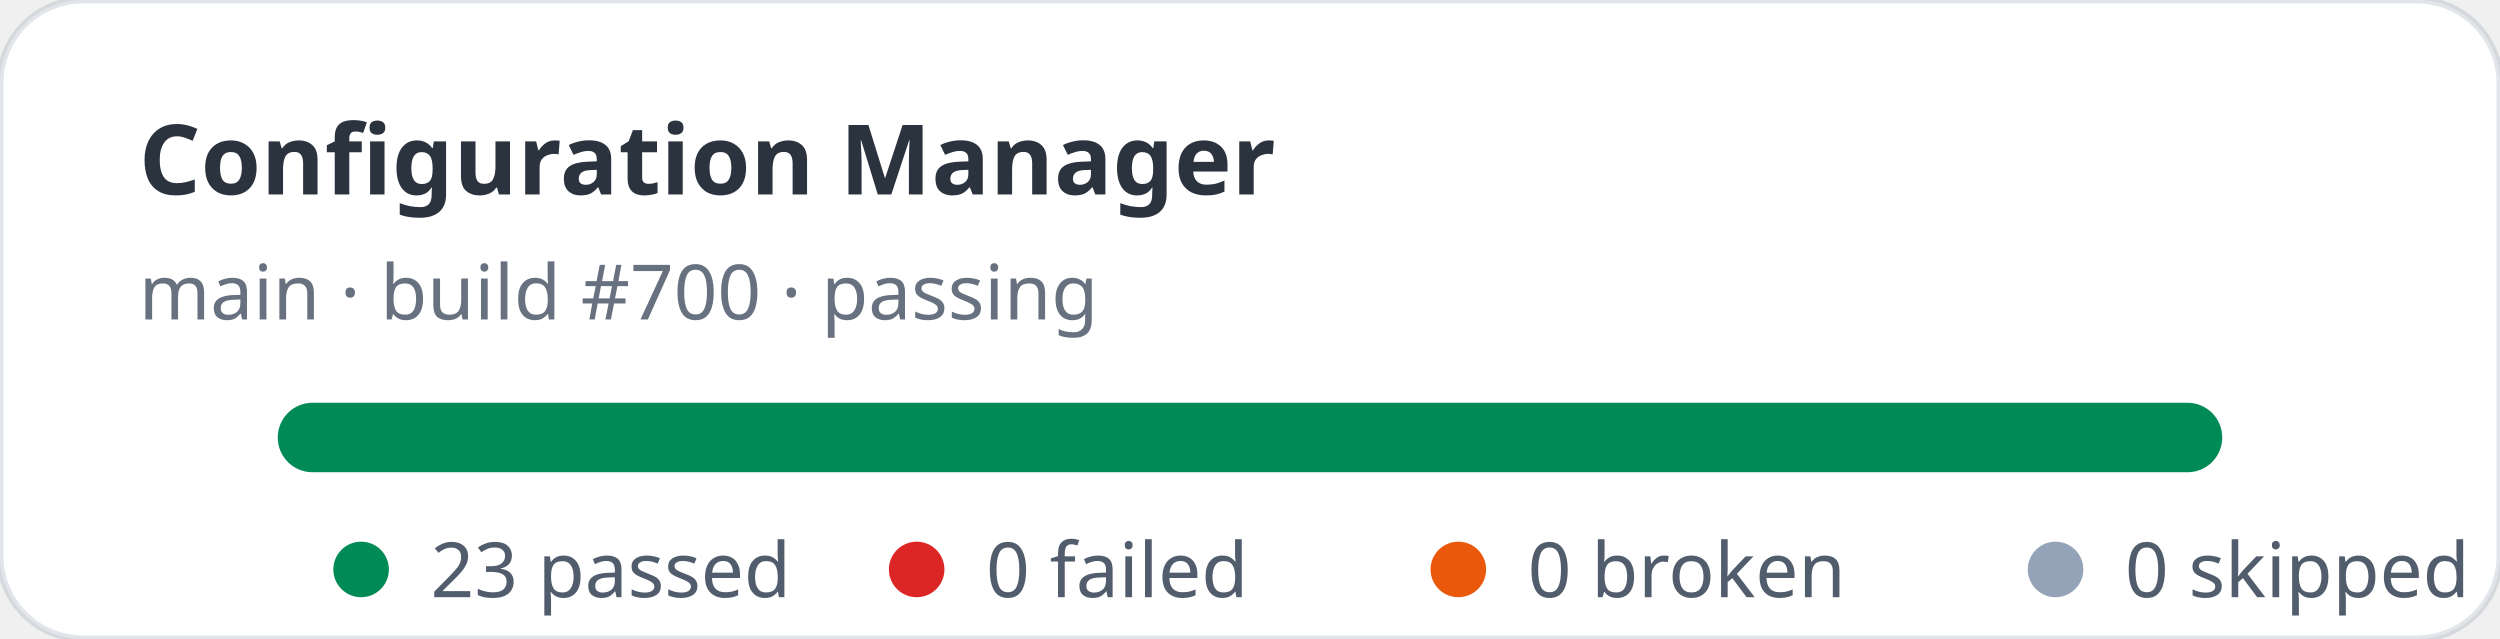
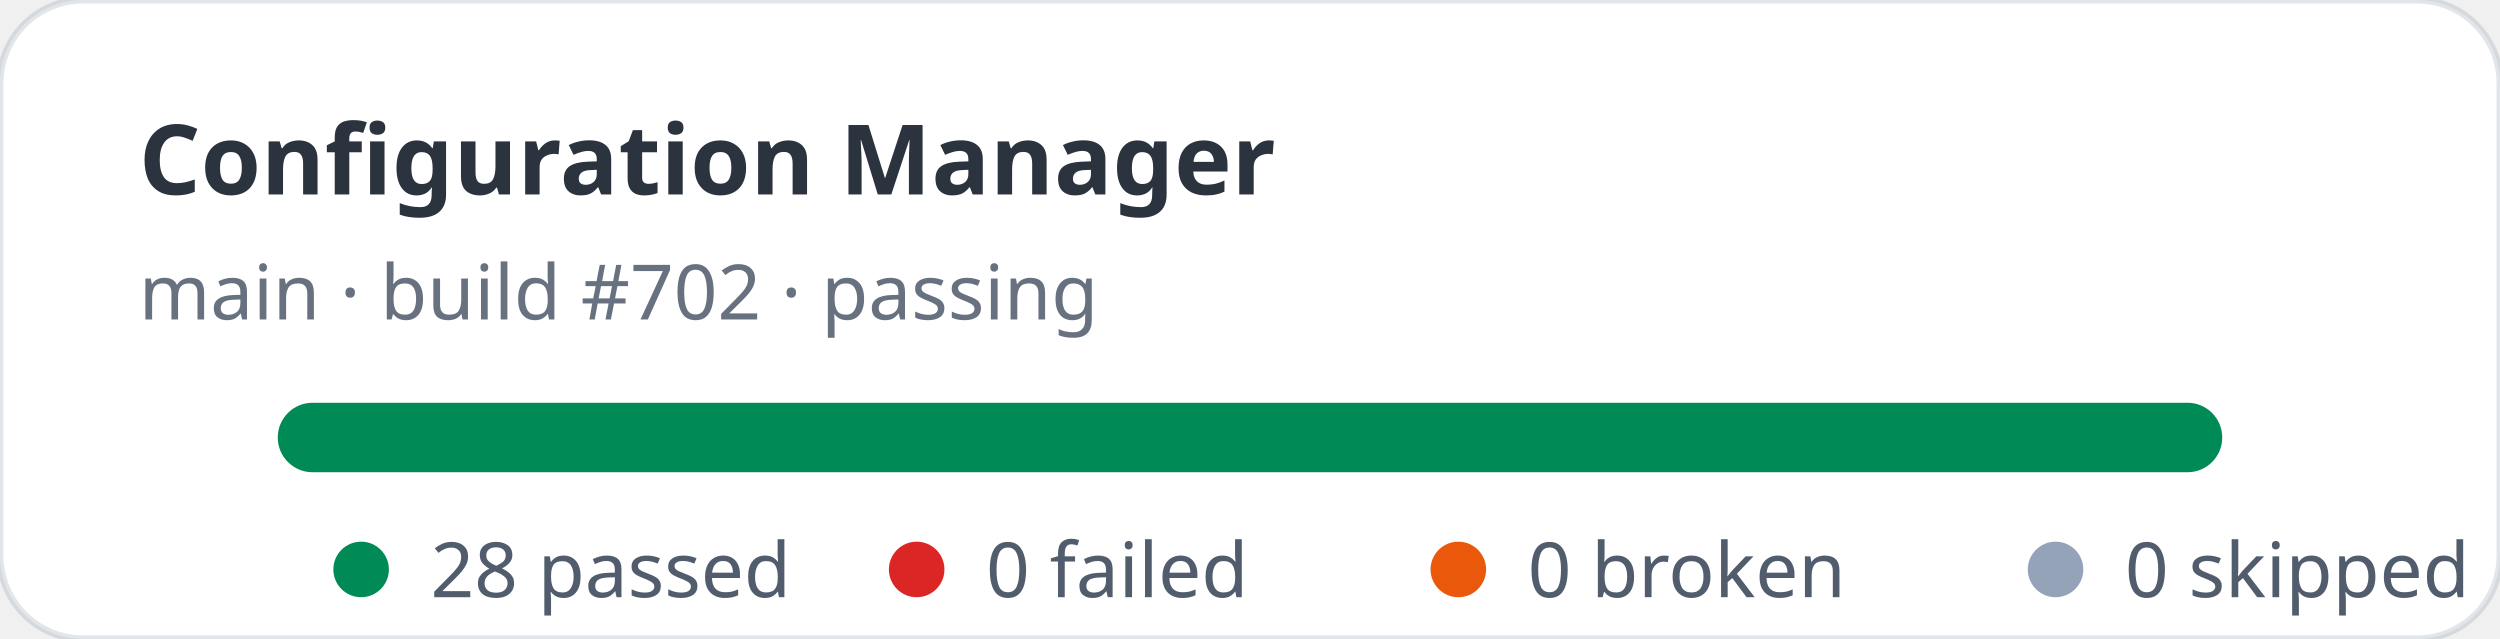
- <svg xmlns="http://www.w3.org/2000/svg" width="360" height="92" viewBox="0 0 360 92" role="img" aria-label="Configuration Manager stats: 23 passed, 0 failed">
+ <svg xmlns="http://www.w3.org/2000/svg" width="360" height="92" viewBox="0 0 360 92" role="img" aria-label="Configuration Manager stats: 28 passed, 0 failed">
  <rect width="360" height="92" rx="12" fill="#ffffff" stroke="rgba(11,48,86,0.12)" />
  <text x="20" y="28" fill="rgba(1,10,24,0.83)" font-family="ui-sans-serif,system-ui,sans-serif" font-size="14" font-weight="700">Configuration Manager</text>
-   <text x="20" y="46" fill="rgba(2,19,44,0.6)" font-family="ui-sans-serif,system-ui,sans-serif" font-size="11">main · build #700 · passing</text>
+   <text x="20" y="46" fill="rgba(2,19,44,0.6)" font-family="ui-sans-serif,system-ui,sans-serif" font-size="11">main · build #702 · passing</text>
  <rect x="40" y="58" width="280" height="10" rx="5" fill="#e2e8f0" />
  <rect x="40" y="58" width="280" height="10" rx="5" fill="#008a56" />
  <g font-family="ui-sans-serif,system-ui,sans-serif" font-size="11" fill="rgba(1,18,40,0.68)">
    <circle cx="52" cy="82" r="4" fill="#008a56" />
-     <text x="62" y="86">23 passed</text>
+     <text x="62" y="86">28 passed</text>
    <circle cx="132" cy="82" r="4" fill="#dc2626" />
    <text x="142" y="86">0 failed</text>
    <circle cx="210" cy="82" r="4" fill="#ea580c" />
    <text x="220" y="86">0 broken</text>
    <circle cx="296" cy="82" r="4" fill="#94a3b8" />
    <text x="306" y="86">0 skipped</text>
  </g>
</svg>
